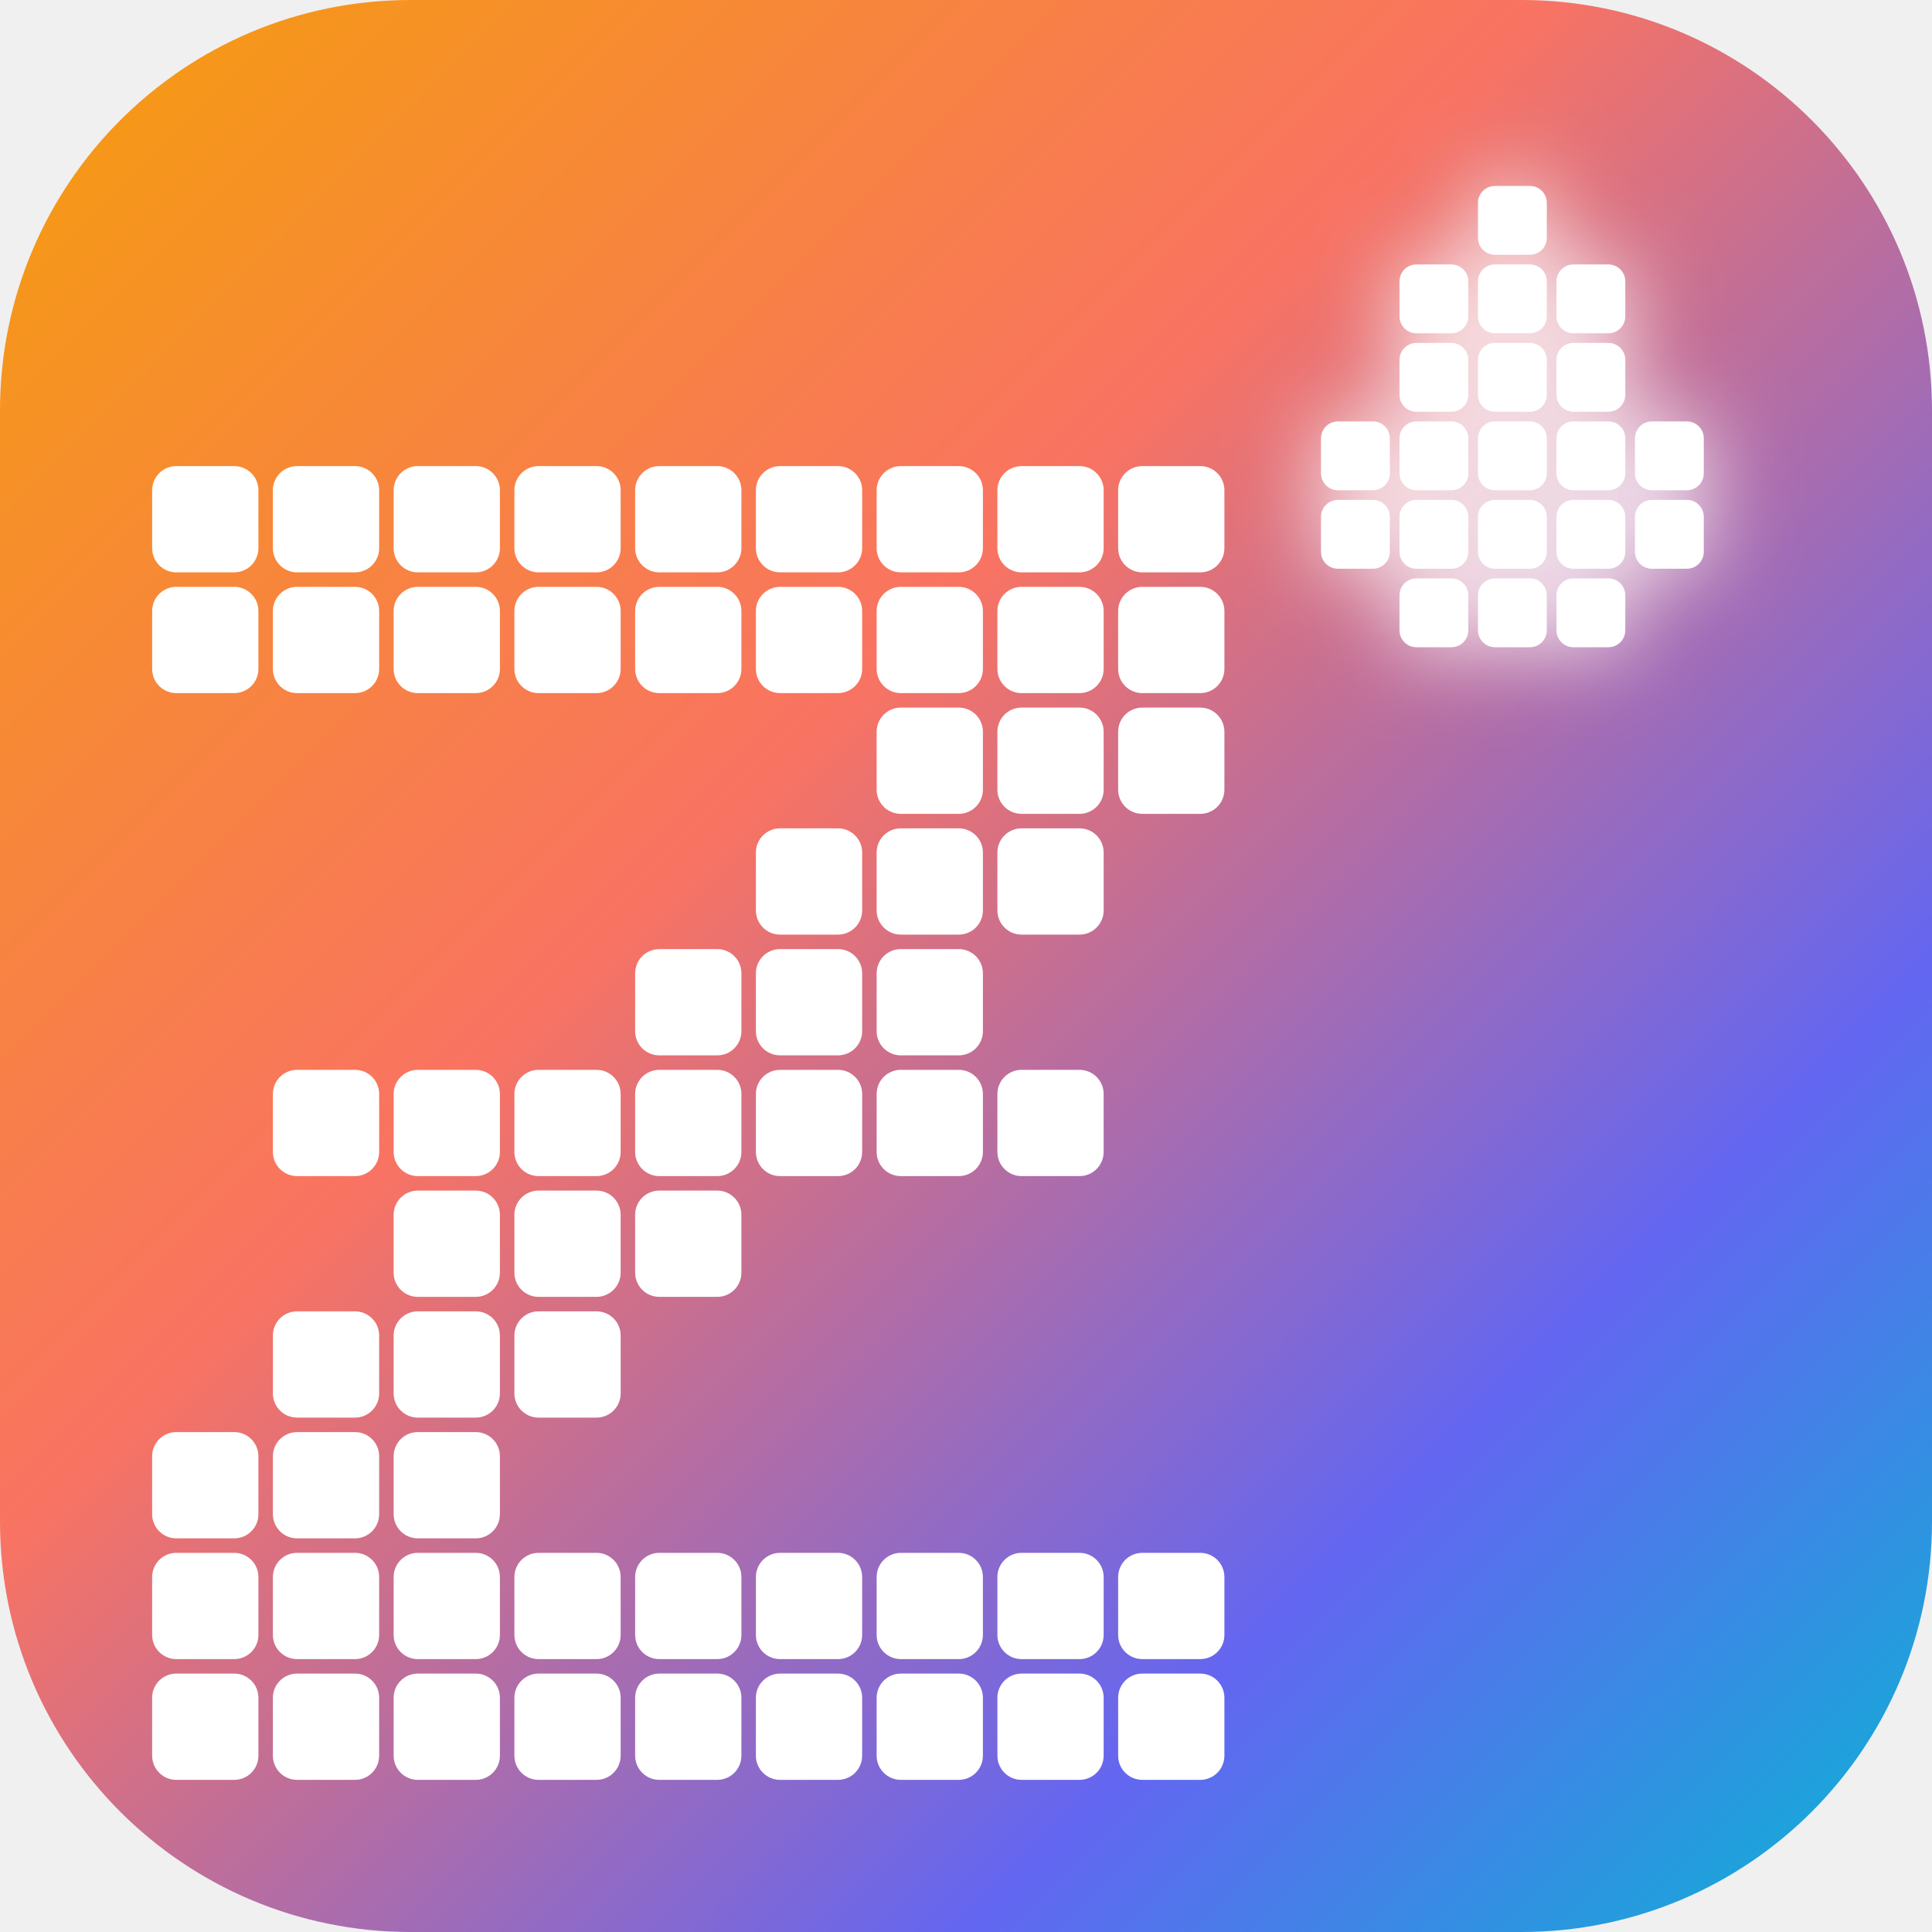
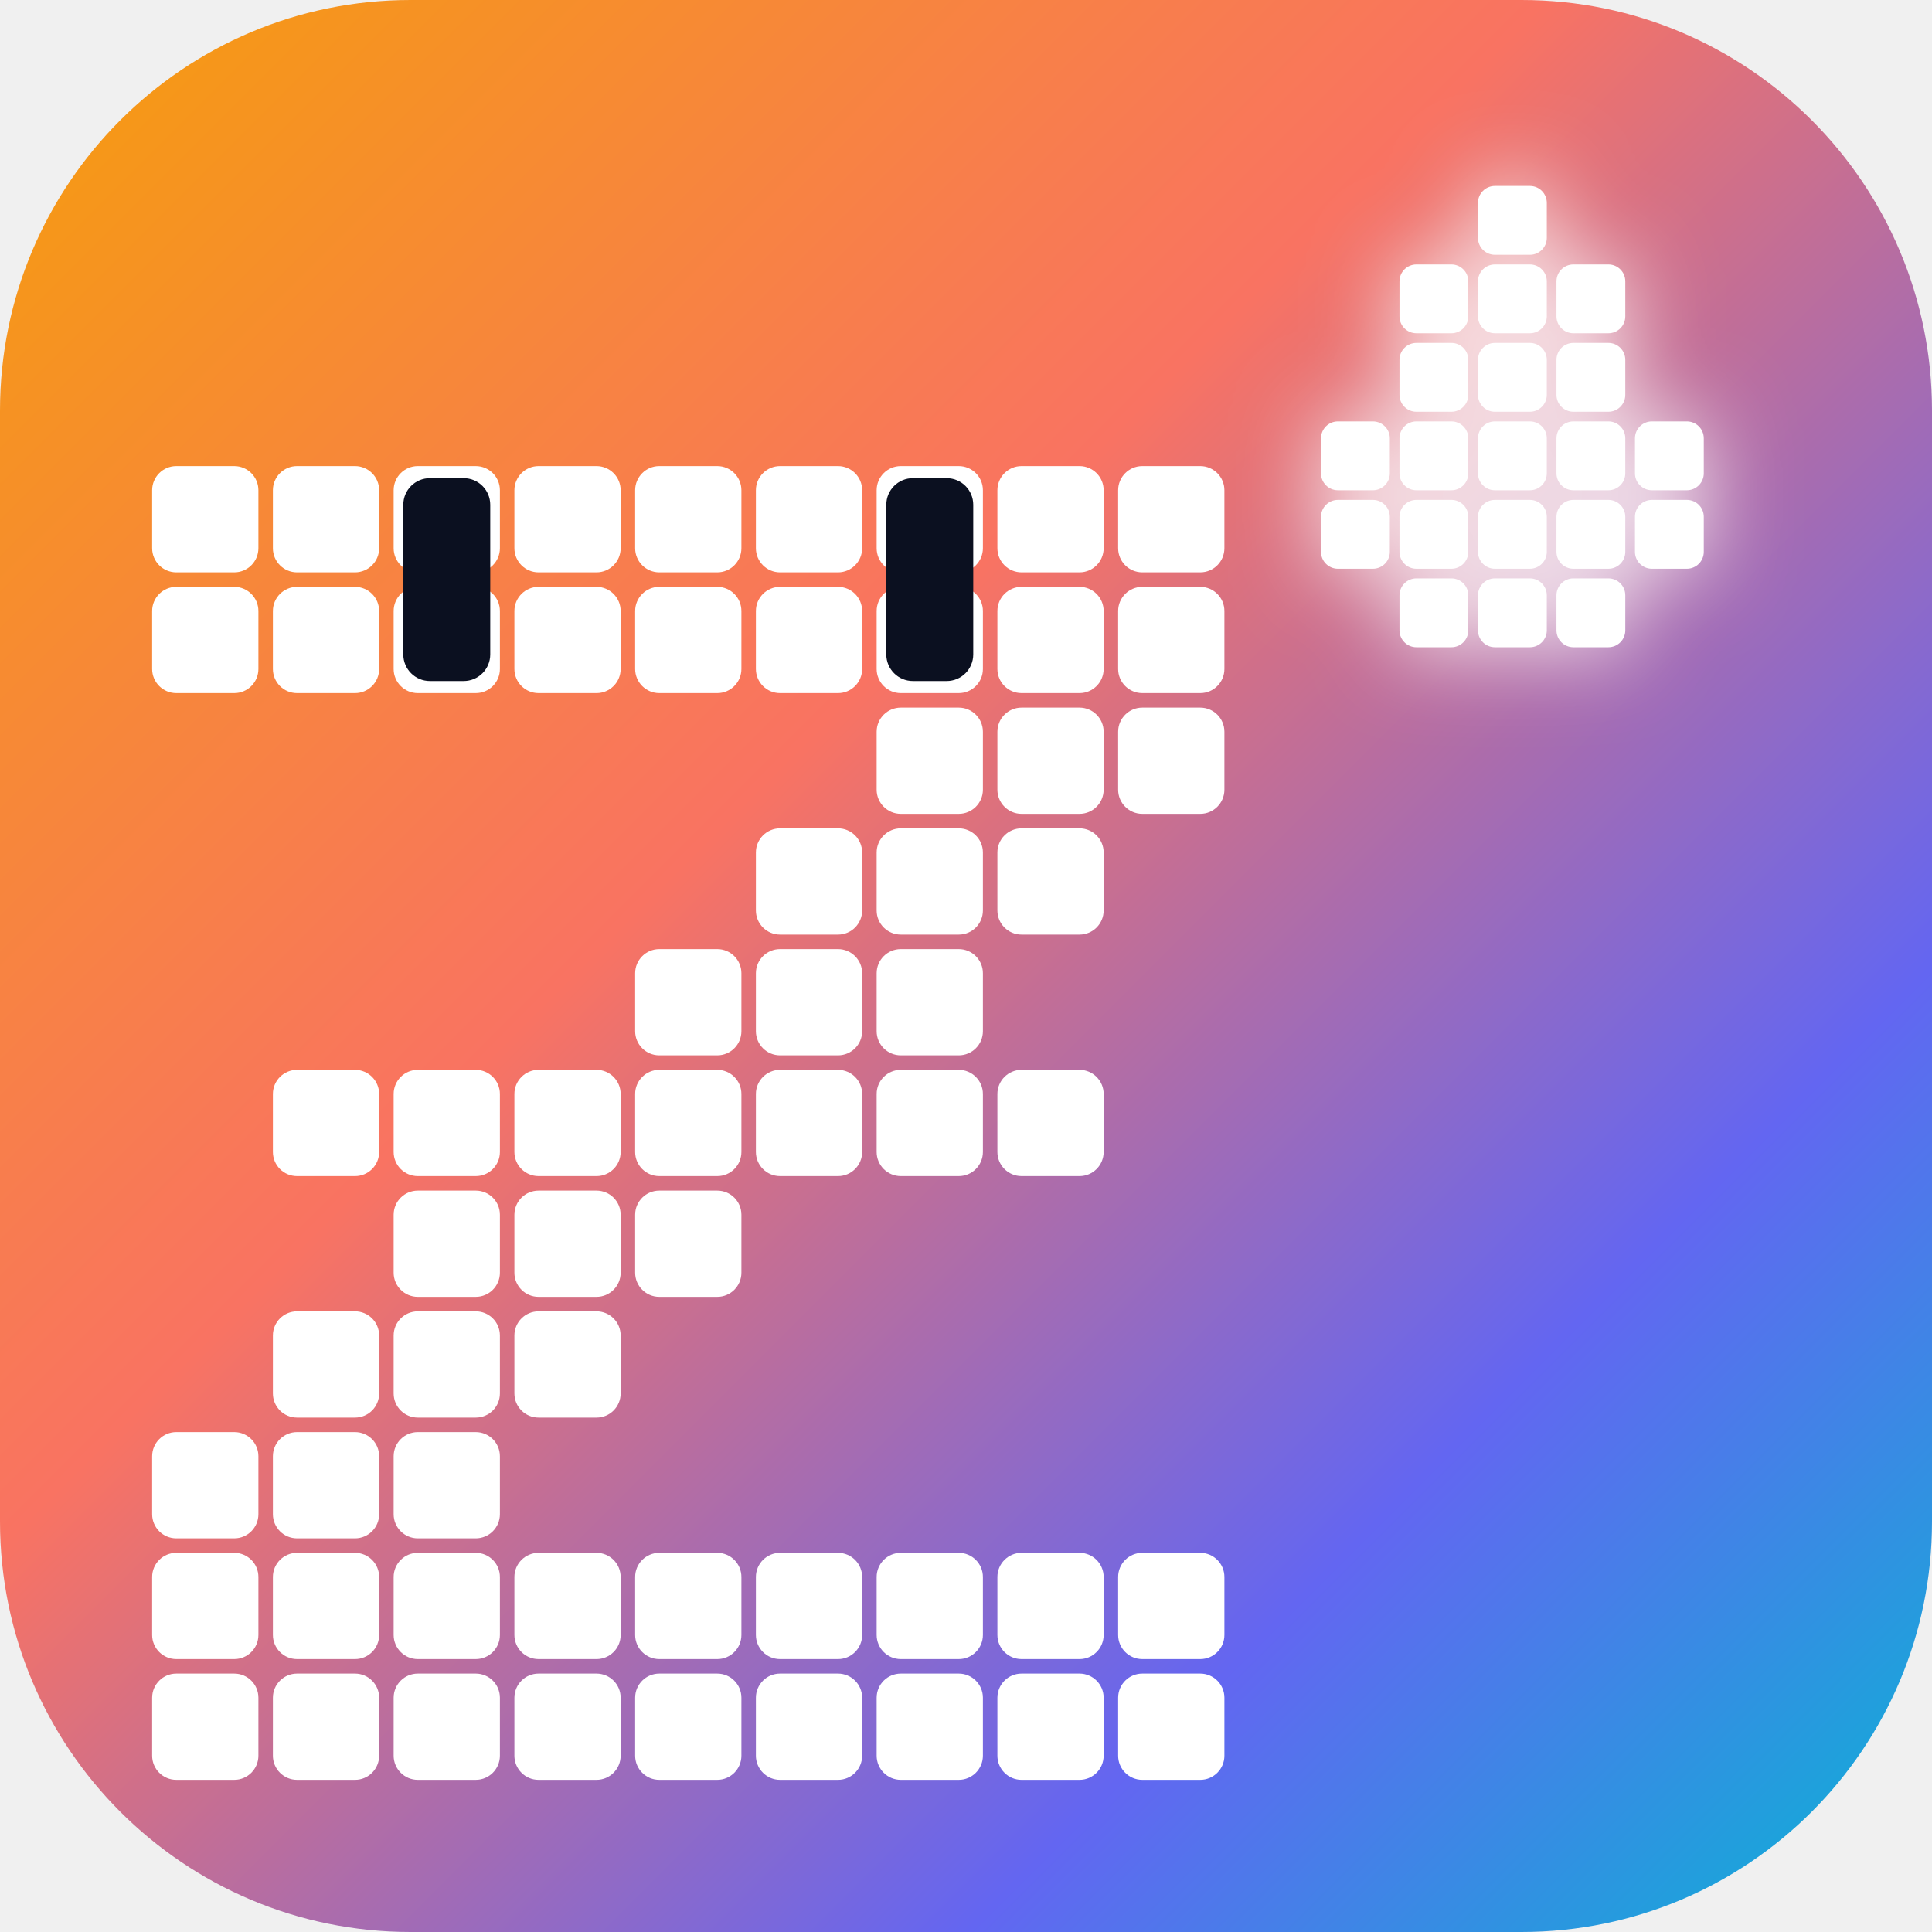
<svg xmlns="http://www.w3.org/2000/svg" viewBox="0 0 16 16" width="256" height="256" role="img" aria-label="Zamak">
  <defs>
    <linearGradient id="tile" gradientUnits="userSpaceOnUse" x1="0" y1="0" x2="16" y2="16">
      <stop offset="0" stop-color="#f59e0b" />
      <stop offset="0.4" stop-color="#f97362" />
      <stop offset="0.75" stop-color="#6366f1" />
      <stop offset="1" stop-color="#06b6d4" />
    </linearGradient>
    <filter id="soft" x="-60%" y="-60%" width="220%" height="220%">
      <feGaussianBlur stdDeviation="0.35" result="b" />
      <feMerge>
        <feMergeNode in="b" />
        <feMergeNode in="SourceGraphic" />
      </feMerge>
    </filter>
  </defs>
  <rect width="16" height="16" rx="3.4" fill="url(#tile)" />
  <g fill="#fff">
    <rect x="1.260" y="3.860" width="0.880" height="0.880" rx="0.2" />
    <rect x="2.260" y="3.860" width="0.880" height="0.880" rx="0.2" />
    <rect x="3.260" y="3.860" width="0.880" height="0.880" rx="0.2" />
    <rect x="4.260" y="3.860" width="0.880" height="0.880" rx="0.2" />
    <rect x="5.260" y="3.860" width="0.880" height="0.880" rx="0.2" />
    <rect x="6.260" y="3.860" width="0.880" height="0.880" rx="0.2" />
    <rect x="7.260" y="3.860" width="0.880" height="0.880" rx="0.2" />
    <rect x="8.260" y="3.860" width="0.880" height="0.880" rx="0.2" />
    <rect x="9.260" y="3.860" width="0.880" height="0.880" rx="0.2" />
    <rect x="1.260" y="4.860" width="0.880" height="0.880" rx="0.2" />
    <rect x="2.260" y="4.860" width="0.880" height="0.880" rx="0.2" />
    <rect x="3.260" y="4.860" width="0.880" height="0.880" rx="0.2" />
    <rect x="4.260" y="4.860" width="0.880" height="0.880" rx="0.2" />
    <rect x="5.260" y="4.860" width="0.880" height="0.880" rx="0.2" />
    <rect x="6.260" y="4.860" width="0.880" height="0.880" rx="0.2" />
    <rect x="7.260" y="4.860" width="0.880" height="0.880" rx="0.2" />
    <rect x="8.260" y="4.860" width="0.880" height="0.880" rx="0.2" />
    <rect x="9.260" y="4.860" width="0.880" height="0.880" rx="0.2" />
    <rect x="7.260" y="5.860" width="0.880" height="0.880" rx="0.2" />
    <rect x="8.260" y="5.860" width="0.880" height="0.880" rx="0.2" />
    <rect x="9.260" y="5.860" width="0.880" height="0.880" rx="0.2" />
    <rect x="6.260" y="6.860" width="0.880" height="0.880" rx="0.2" />
    <rect x="7.260" y="6.860" width="0.880" height="0.880" rx="0.2" />
    <rect x="8.260" y="6.860" width="0.880" height="0.880" rx="0.2" />
    <rect x="5.260" y="7.860" width="0.880" height="0.880" rx="0.2" />
    <rect x="6.260" y="7.860" width="0.880" height="0.880" rx="0.2" />
    <rect x="7.260" y="7.860" width="0.880" height="0.880" rx="0.2" />
    <rect x="2.260" y="8.860" width="0.880" height="0.880" rx="0.2" />
    <rect x="3.260" y="8.860" width="0.880" height="0.880" rx="0.2" />
    <rect x="4.260" y="8.860" width="0.880" height="0.880" rx="0.2" />
    <rect x="5.260" y="8.860" width="0.880" height="0.880" rx="0.2" />
    <rect x="6.260" y="8.860" width="0.880" height="0.880" rx="0.2" />
    <rect x="7.260" y="8.860" width="0.880" height="0.880" rx="0.2" />
    <rect x="8.260" y="8.860" width="0.880" height="0.880" rx="0.2" />
    <rect x="3.260" y="9.860" width="0.880" height="0.880" rx="0.2" />
    <rect x="4.260" y="9.860" width="0.880" height="0.880" rx="0.2" />
    <rect x="5.260" y="9.860" width="0.880" height="0.880" rx="0.2" />
    <rect x="2.260" y="10.860" width="0.880" height="0.880" rx="0.2" />
    <rect x="3.260" y="10.860" width="0.880" height="0.880" rx="0.2" />
    <rect x="4.260" y="10.860" width="0.880" height="0.880" rx="0.2" />
    <rect x="1.260" y="11.860" width="0.880" height="0.880" rx="0.2" />
    <rect x="2.260" y="11.860" width="0.880" height="0.880" rx="0.2" />
    <rect x="3.260" y="11.860" width="0.880" height="0.880" rx="0.2" />
    <rect x="1.260" y="12.860" width="0.880" height="0.880" rx="0.2" />
    <rect x="2.260" y="12.860" width="0.880" height="0.880" rx="0.2" />
    <rect x="3.260" y="12.860" width="0.880" height="0.880" rx="0.2" />
    <rect x="4.260" y="12.860" width="0.880" height="0.880" rx="0.2" />
    <rect x="5.260" y="12.860" width="0.880" height="0.880" rx="0.2" />
    <rect x="6.260" y="12.860" width="0.880" height="0.880" rx="0.2" />
    <rect x="7.260" y="12.860" width="0.880" height="0.880" rx="0.2" />
    <rect x="8.260" y="12.860" width="0.880" height="0.880" rx="0.2" />
    <rect x="9.260" y="12.860" width="0.880" height="0.880" rx="0.2" />
    <rect x="1.260" y="13.860" width="0.880" height="0.880" rx="0.2" />
    <rect x="2.260" y="13.860" width="0.880" height="0.880" rx="0.2" />
    <rect x="3.260" y="13.860" width="0.880" height="0.880" rx="0.2" />
    <rect x="4.260" y="13.860" width="0.880" height="0.880" rx="0.2" />
    <rect x="5.260" y="13.860" width="0.880" height="0.880" rx="0.2" />
    <rect x="6.260" y="13.860" width="0.880" height="0.880" rx="0.2" />
    <rect x="7.260" y="13.860" width="0.880" height="0.880" rx="0.2" />
    <rect x="8.260" y="13.860" width="0.880" height="0.880" rx="0.2" />
    <rect x="9.260" y="13.860" width="0.880" height="0.880" rx="0.2" />
  </g>
+   <g fill="#0b1020">
+     <rect x="3.34" y="3.96" width="0.72" height="1.68" rx="0.22" />
+     <rect x="7.34" y="3.96" width="0.72" height="1.68" rx="0.22" />
+   </g>
  <g fill="#fff" filter="url(#soft)">
    <rect x="12.240" y="1.540" width="0.570" height="0.570" rx="0.14" />
    <rect x="11.590" y="2.190" width="0.570" height="0.570" rx="0.14" />
    <rect x="12.240" y="2.190" width="0.570" height="0.570" rx="0.14" />
    <rect x="12.890" y="2.190" width="0.570" height="0.570" rx="0.14" />
    <rect x="11.590" y="2.840" width="0.570" height="0.570" rx="0.14" />
    <rect x="12.240" y="2.840" width="0.570" height="0.570" rx="0.14" />
    <rect x="12.890" y="2.840" width="0.570" height="0.570" rx="0.14" />
    <rect x="10.940" y="3.490" width="0.570" height="0.570" rx="0.14" />
    <rect x="11.590" y="3.490" width="0.570" height="0.570" rx="0.14" />
    <rect x="12.240" y="3.490" width="0.570" height="0.570" rx="0.14" />
    <rect x="12.890" y="3.490" width="0.570" height="0.570" rx="0.14" />
    <rect x="13.540" y="3.490" width="0.570" height="0.570" rx="0.14" />
    <rect x="10.940" y="4.140" width="0.570" height="0.570" rx="0.14" />
    <rect x="11.590" y="4.140" width="0.570" height="0.570" rx="0.14" />
    <rect x="12.240" y="4.140" width="0.570" height="0.570" rx="0.14" />
    <rect x="12.890" y="4.140" width="0.570" height="0.570" rx="0.14" />
    <rect x="13.540" y="4.140" width="0.570" height="0.570" rx="0.14" />
    <rect x="11.590" y="4.790" width="0.570" height="0.570" rx="0.14" />
    <rect x="12.240" y="4.790" width="0.570" height="0.570" rx="0.14" />
    <rect x="12.890" y="4.790" width="0.570" height="0.570" rx="0.14" />
  </g>
</svg>
